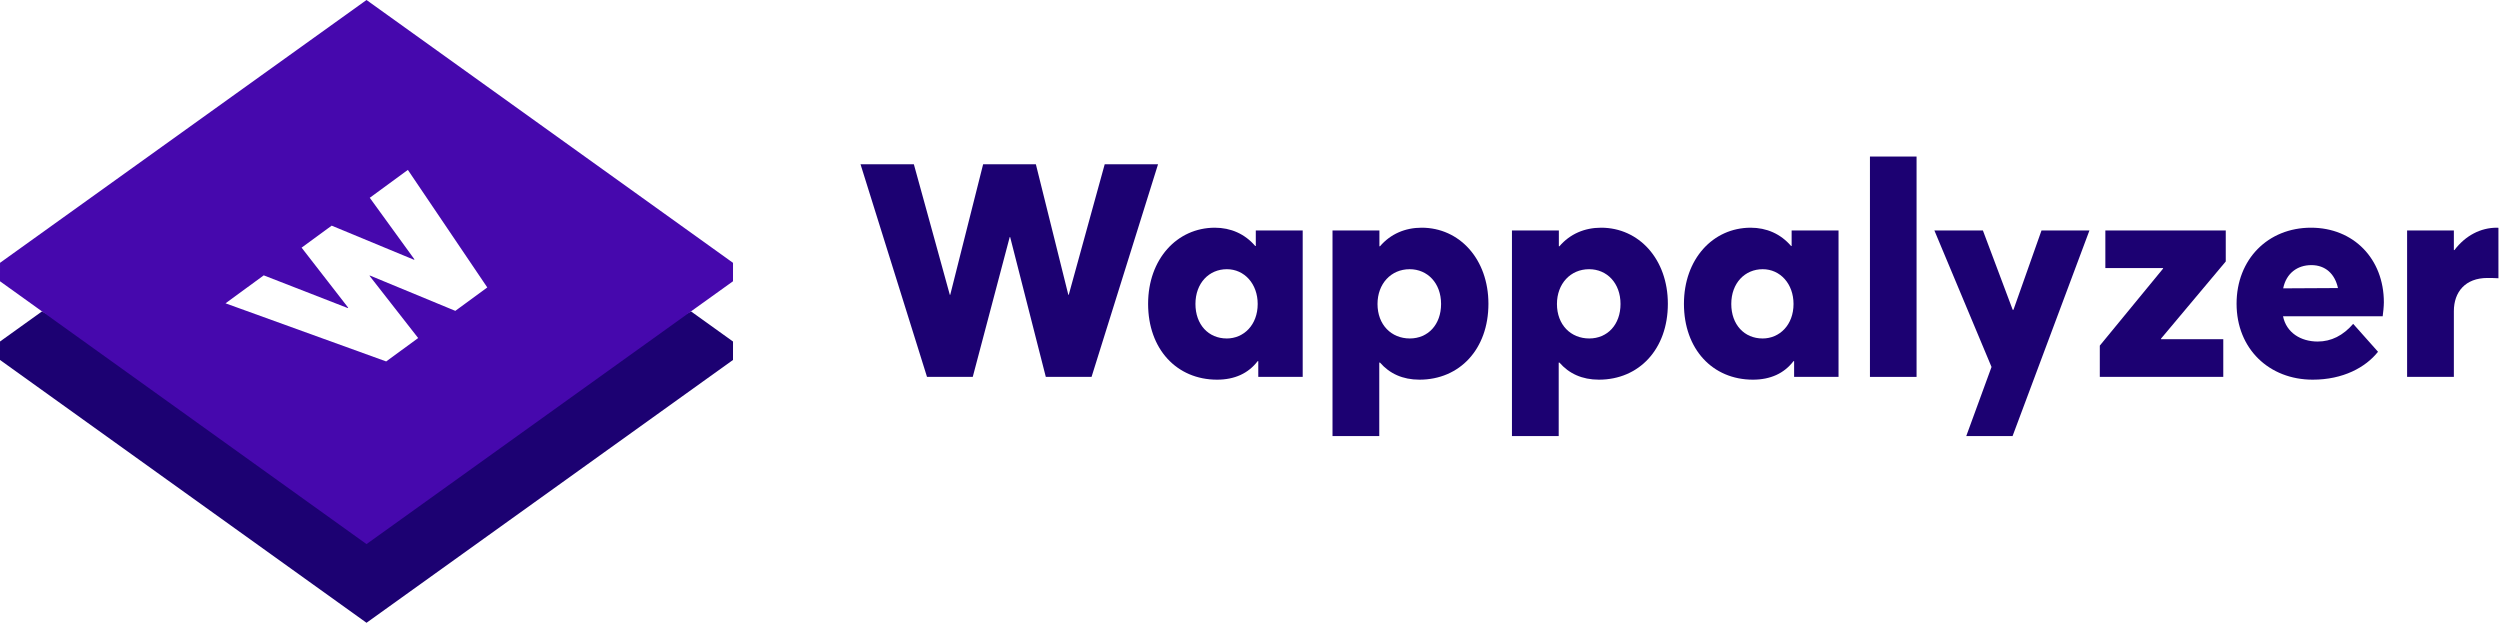
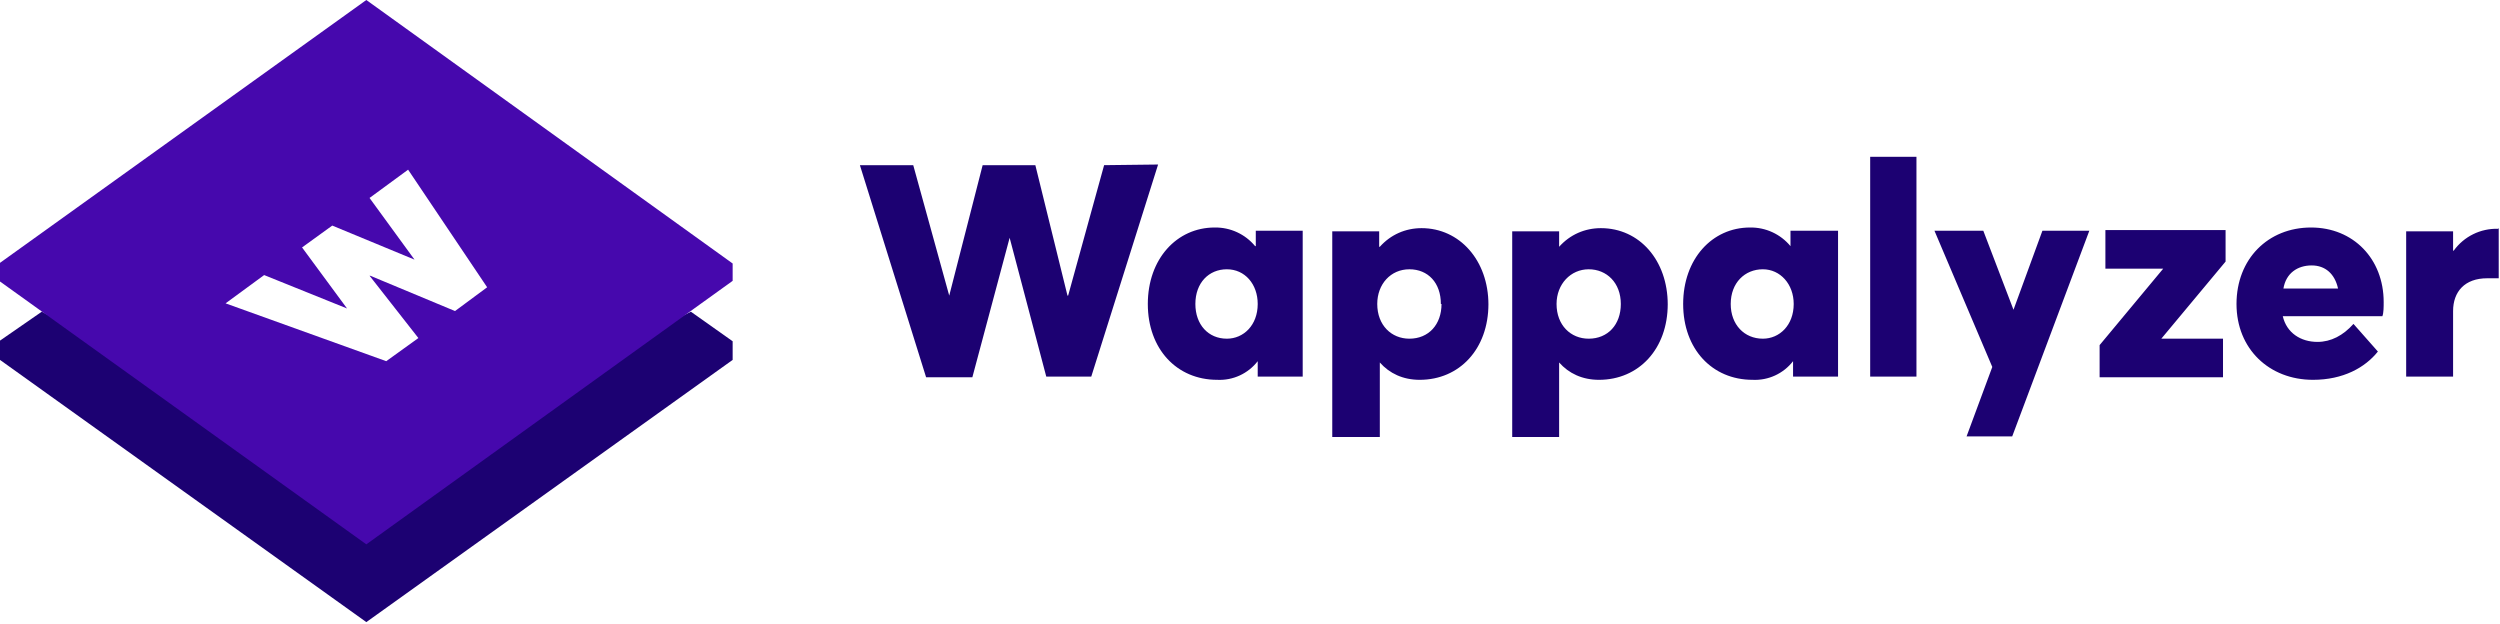
- <svg xmlns="http://www.w3.org/2000/svg" width="389px" height="97px" viewBox="0 0 389 97" version="1.1">
-   <defs />
-   <g id="Styleguide" stroke="none" stroke-width="1" fill="none" fill-rule="evenodd">
-     <g id="wappalyzer_rebrand" transform="translate(-317, -669)">
-       <g id="Logo" transform="translate(317, 669)">
-         <g id="Logo-Mark-Purple">
-           <polygon id="Fill-1" fill="#1C0172" points="57.029 74.662 6.538 48.453 0.002 53.14 -0.001 56.007 57.029 96.905 114.055 56.009 114.058 53.143 107.519 48.453" />
-           <path d="M57.029,0 L0.003,40.896 L-0.001,43.763 L57.029,84.662 L114.055,43.765 L114.058,40.898 L57.029,0 Z M64.49,40.362 L57.536,30.774 L63.465,26.436 L75.823,44.727 L70.847,48.37 L57.556,42.872 L57.498,42.913 L65.067,52.598 L60.09,56.24 L35.092,47.196 L41.038,42.844 L54.106,47.933 L54.181,47.878 L46.928,38.534 L51.608,35.111 L64.415,40.417 L64.49,40.362 Z" id="Fill-2" fill="#4608AD" />
-         </g>
-         <g id="Wappalyzer" transform="translate(133, 23.9051)" fill="#1C0172">
-           <path d="M57.877,28.762 C60.537,28.762 62.697,26.647 62.697,23.394 C62.697,20.257 60.628,17.983 57.9,17.983 C55.126,17.983 53.011,20.143 53.011,23.394 C53.011,26.6 55.035,28.76 57.877,28.76 L57.877,28.762 L57.877,28.762 Z M69.7,11.958 L69.7,34.74 L62.788,34.74 L62.788,32.284 L62.697,32.284 C61.242,34.194 59.105,35.172 56.376,35.172 C50.101,35.172 45.645,30.42 45.645,23.372 C45.645,16.414 50.146,11.526 56.035,11.526 C58.491,11.526 60.696,12.481 62.311,14.368 L62.402,14.368 L62.402,11.958 L69.7,11.958 L69.7,11.958 Z" id="Fill-4" />
-           <path d="M91.232,23.394 C91.232,20.143 89.117,17.983 86.344,17.983 C83.433,17.983 81.341,20.256 81.341,23.394 C81.341,26.645 83.501,28.76 86.366,28.76 C89.208,28.76 91.232,26.6 91.232,23.394 M98.599,23.371 C98.599,30.42 94.12,35.172 87.867,35.172 C85.252,35.172 83.206,34.217 81.728,32.511 L81.614,32.511 L81.614,43.948 L74.339,43.948 L74.339,11.957 L81.637,11.957 L81.637,14.413 L81.728,14.413 C83.365,12.503 85.639,11.525 88.208,11.525 C94.097,11.525 98.599,16.414 98.599,23.371" id="Fill-6" />
-           <path d="M119.153,23.394 C119.153,20.143 117.037,17.983 114.264,17.983 C111.353,17.983 109.261,20.256 109.261,23.394 C109.261,26.645 111.421,28.76 114.287,28.76 C117.129,28.76 119.153,26.6 119.153,23.394 M126.519,23.371 C126.519,30.42 122.04,35.172 115.787,35.172 C113.172,35.172 111.126,34.217 109.648,32.511 L109.534,32.511 L109.534,43.948 L102.26,43.948 L102.26,11.957 L109.558,11.957 L109.558,14.413 L109.648,14.413 C111.285,12.503 113.559,11.525 116.129,11.525 C122.017,11.525 126.519,16.414 126.519,23.371" id="Fill-8" />
-           <path d="M141.253,28.762 C143.913,28.762 146.073,26.647 146.073,23.394 C146.073,20.257 144.004,17.983 141.276,17.983 C138.502,17.983 136.387,20.143 136.387,23.394 C136.387,26.6 138.411,28.76 141.253,28.76 L141.253,28.762 Z M153.076,11.958 L153.076,34.74 L146.164,34.74 L146.164,32.284 L146.073,32.284 C144.618,34.194 142.481,35.172 139.752,35.172 C133.477,35.172 129.021,30.42 129.021,23.372 C129.021,16.414 133.522,11.526 139.411,11.526 C141.867,11.526 144.072,12.481 145.687,14.368 L145.778,14.368 L145.778,11.958 L153.076,11.958 Z" id="Fill-10" />
-           <polygon id="Fill-12" points="157.964 34.74 165.217 34.74 165.217 0.453 157.964 0.453" />
-           <polygon id="Fill-14" points="192.115 11.958 180.155 43.949 172.948 43.949 176.881 33.194 167.991 11.958 175.54 11.958 180.178 24.304 180.292 24.304 184.657 11.958" />
-           <polygon id="Fill-15" points="203.256 28.783 203.256 28.874 212.942 28.874 212.942 34.74 193.729 34.74 193.729 29.874 203.574 17.892 203.574 17.801 194.593 17.801 194.593 11.958 213.328 11.958 213.328 16.778" />
-           <path d="M222.262,20.962 L230.788,20.916 C230.311,18.71 228.833,17.346 226.65,17.346 C224.467,17.346 222.739,18.619 222.262,20.962 L222.262,20.962 Z M237.928,23.145 C237.928,23.78 237.814,24.805 237.746,25.305 L222.239,25.305 C222.762,27.873 225.013,29.238 227.628,29.238 C229.742,29.238 231.584,28.305 233.155,26.486 L237.018,30.829 C235.087,33.263 231.586,35.172 226.857,35.172 C220.104,35.172 215.011,30.398 215.011,23.349 C215.011,16.436 219.899,11.525 226.584,11.525 C233.223,11.525 237.929,16.369 237.929,23.145 L237.928,23.145 Z" id="Fill-16" />
-           <path d="M255.756,11.548 L255.756,19.392 C255.097,19.347 254.415,19.347 254.051,19.347 C250.595,19.347 248.821,21.529 248.821,24.508 L248.821,34.74 L241.545,34.74 L241.545,11.957 L248.821,11.957 L248.821,15.004 L248.912,15.004 C250.64,12.73 253.005,11.525 255.506,11.525 C255.574,11.525 255.688,11.525 255.756,11.548" id="Fill-17" />
-           <polygon id="Fill-3" points="47.19 1.658 36.845 34.74 29.728 34.74 24.18 12.981 24.112 12.981 18.36 34.74 11.243 34.74 0.898 1.658 9.197 1.658 14.79 21.962 14.858 21.962 19.974 1.658 28.182 1.658 33.23 21.962 33.298 21.962 38.891 1.658" />
-         </g>
-       </g>
+ <svg xmlns="http://www.w3.org/2000/svg" width="389" height="97">
+   <g fill="none" fill-rule="evenodd">
+     <path fill="#1C0172" d="M57 74.7L6.5 48.5 0 53v3l57 40.8L114 56v-2.9l-6.5-4.6z" />
+     <path fill="#4608AD" d="M57 0L0 40.9v2.9l57 40.9 57-41V41L57 0zm7.5 40.4l-7-9.6 6-4.4 12.3 18.3-5 3.7-13.2-5.5h-.1l7.6 9.7-5 3.6-25-9 6-4.4L54 48 47 38.5l4.7-3.4 12.8 5.3z" />
+     <g fill="#1C0172">
+       <path d="M190.9 52.7c2.6 0 4.8-2.1 4.8-5.4 0-3.1-2-5.4-4.8-5.4S186 44 186 47.3c0 3.2 2 5.4 4.9 5.4zm11.8-16.8v22.7h-7v-2.4a7.5 7.5 0 01-6.3 2.9c-6.3 0-10.8-4.8-10.8-11.8 0-7 4.5-11.9 10.4-11.9a8 8 0 016.3 2.9h.1v-2.4h7.3zM224.2 47.3c0-3.3-2-5.4-4.9-5.4-2.9 0-5 2.3-5 5.4 0 3.3 2.2 5.4 5 5.4 3 0 5-2.2 5-5.4m7.3 0c0 7-4.5 11.8-10.7 11.8-2.6 0-4.7-1-6.2-2.7V68h-7.4v-32h7.3v2.4h.1c1.7-1.9 4-2.9 6.5-2.9 5.9 0 10.4 5 10.4 11.9M252.2 47.3c0-3.3-2.2-5.4-5-5.4s-5 2.3-5 5.4c0 3.3 2.2 5.4 5 5.4 3 0 5-2.2 5-5.4m7.3 0c0 7-4.5 11.8-10.7 11.8-2.6 0-4.7-1-6.2-2.7V68h-7.3v-32h7.3v2.4c1.7-1.9 4-2.9 6.5-2.9 6 0 10.4 5 10.4 11.9M274.3 52.7c2.6 0 4.8-2.1 4.8-5.4 0-3.1-2.1-5.4-4.8-5.4-2.8 0-5 2.1-5 5.4 0 3.2 2.1 5.4 5 5.4zM286 35.9v22.7h-7v-2.4a7.5 7.5 0 01-6.3 2.9c-6.3 0-10.8-4.8-10.8-11.8 0-7 4.5-11.9 10.4-11.9a8 8 0 016.3 2.9v-2.4h7.4zM291 58.6h7.2V24.4H291zM325.1 35.9l-12 32H306l4-10.8-9-21.2h7.6l4.7 12.3 4.5-12.3zM336.3 52.7h9.6v6h-19.2v-5l9.9-11.9h-9v-6h18.7v4.9zM355.3 44.9h8.5c-.5-2.3-2-3.6-4.1-3.6-2.2 0-4 1.2-4.4 3.6zm15.6 2.1c0 .7 0 1.7-.2 2.2h-15.5c.6 2.6 2.8 4 5.4 4 2.1 0 4-1 5.6-2.8l3.8 4.3c-2 2.5-5.4 4.4-10.1 4.4-6.8 0-11.9-4.8-11.9-11.8 0-7 4.9-11.9 11.6-11.9 6.6 0 11.3 4.9 11.3 11.6zM388.8 35.5v7.8H387c-3.5 0-5.3 2.1-5.3 5.1v10.2h-7.3V36h7.3v3h.1a8.2 8.2 0 016.9-3.4M180.2 25.6l-10.4 33h-7L157.1 37l-5.8 21.7h-7.2l-10.3-33h8.3l5.6 20.3 5.2-20.3h8.2l5 20.3h.1l5.6-20.3z" />
    </g>
  </g>
</svg>
